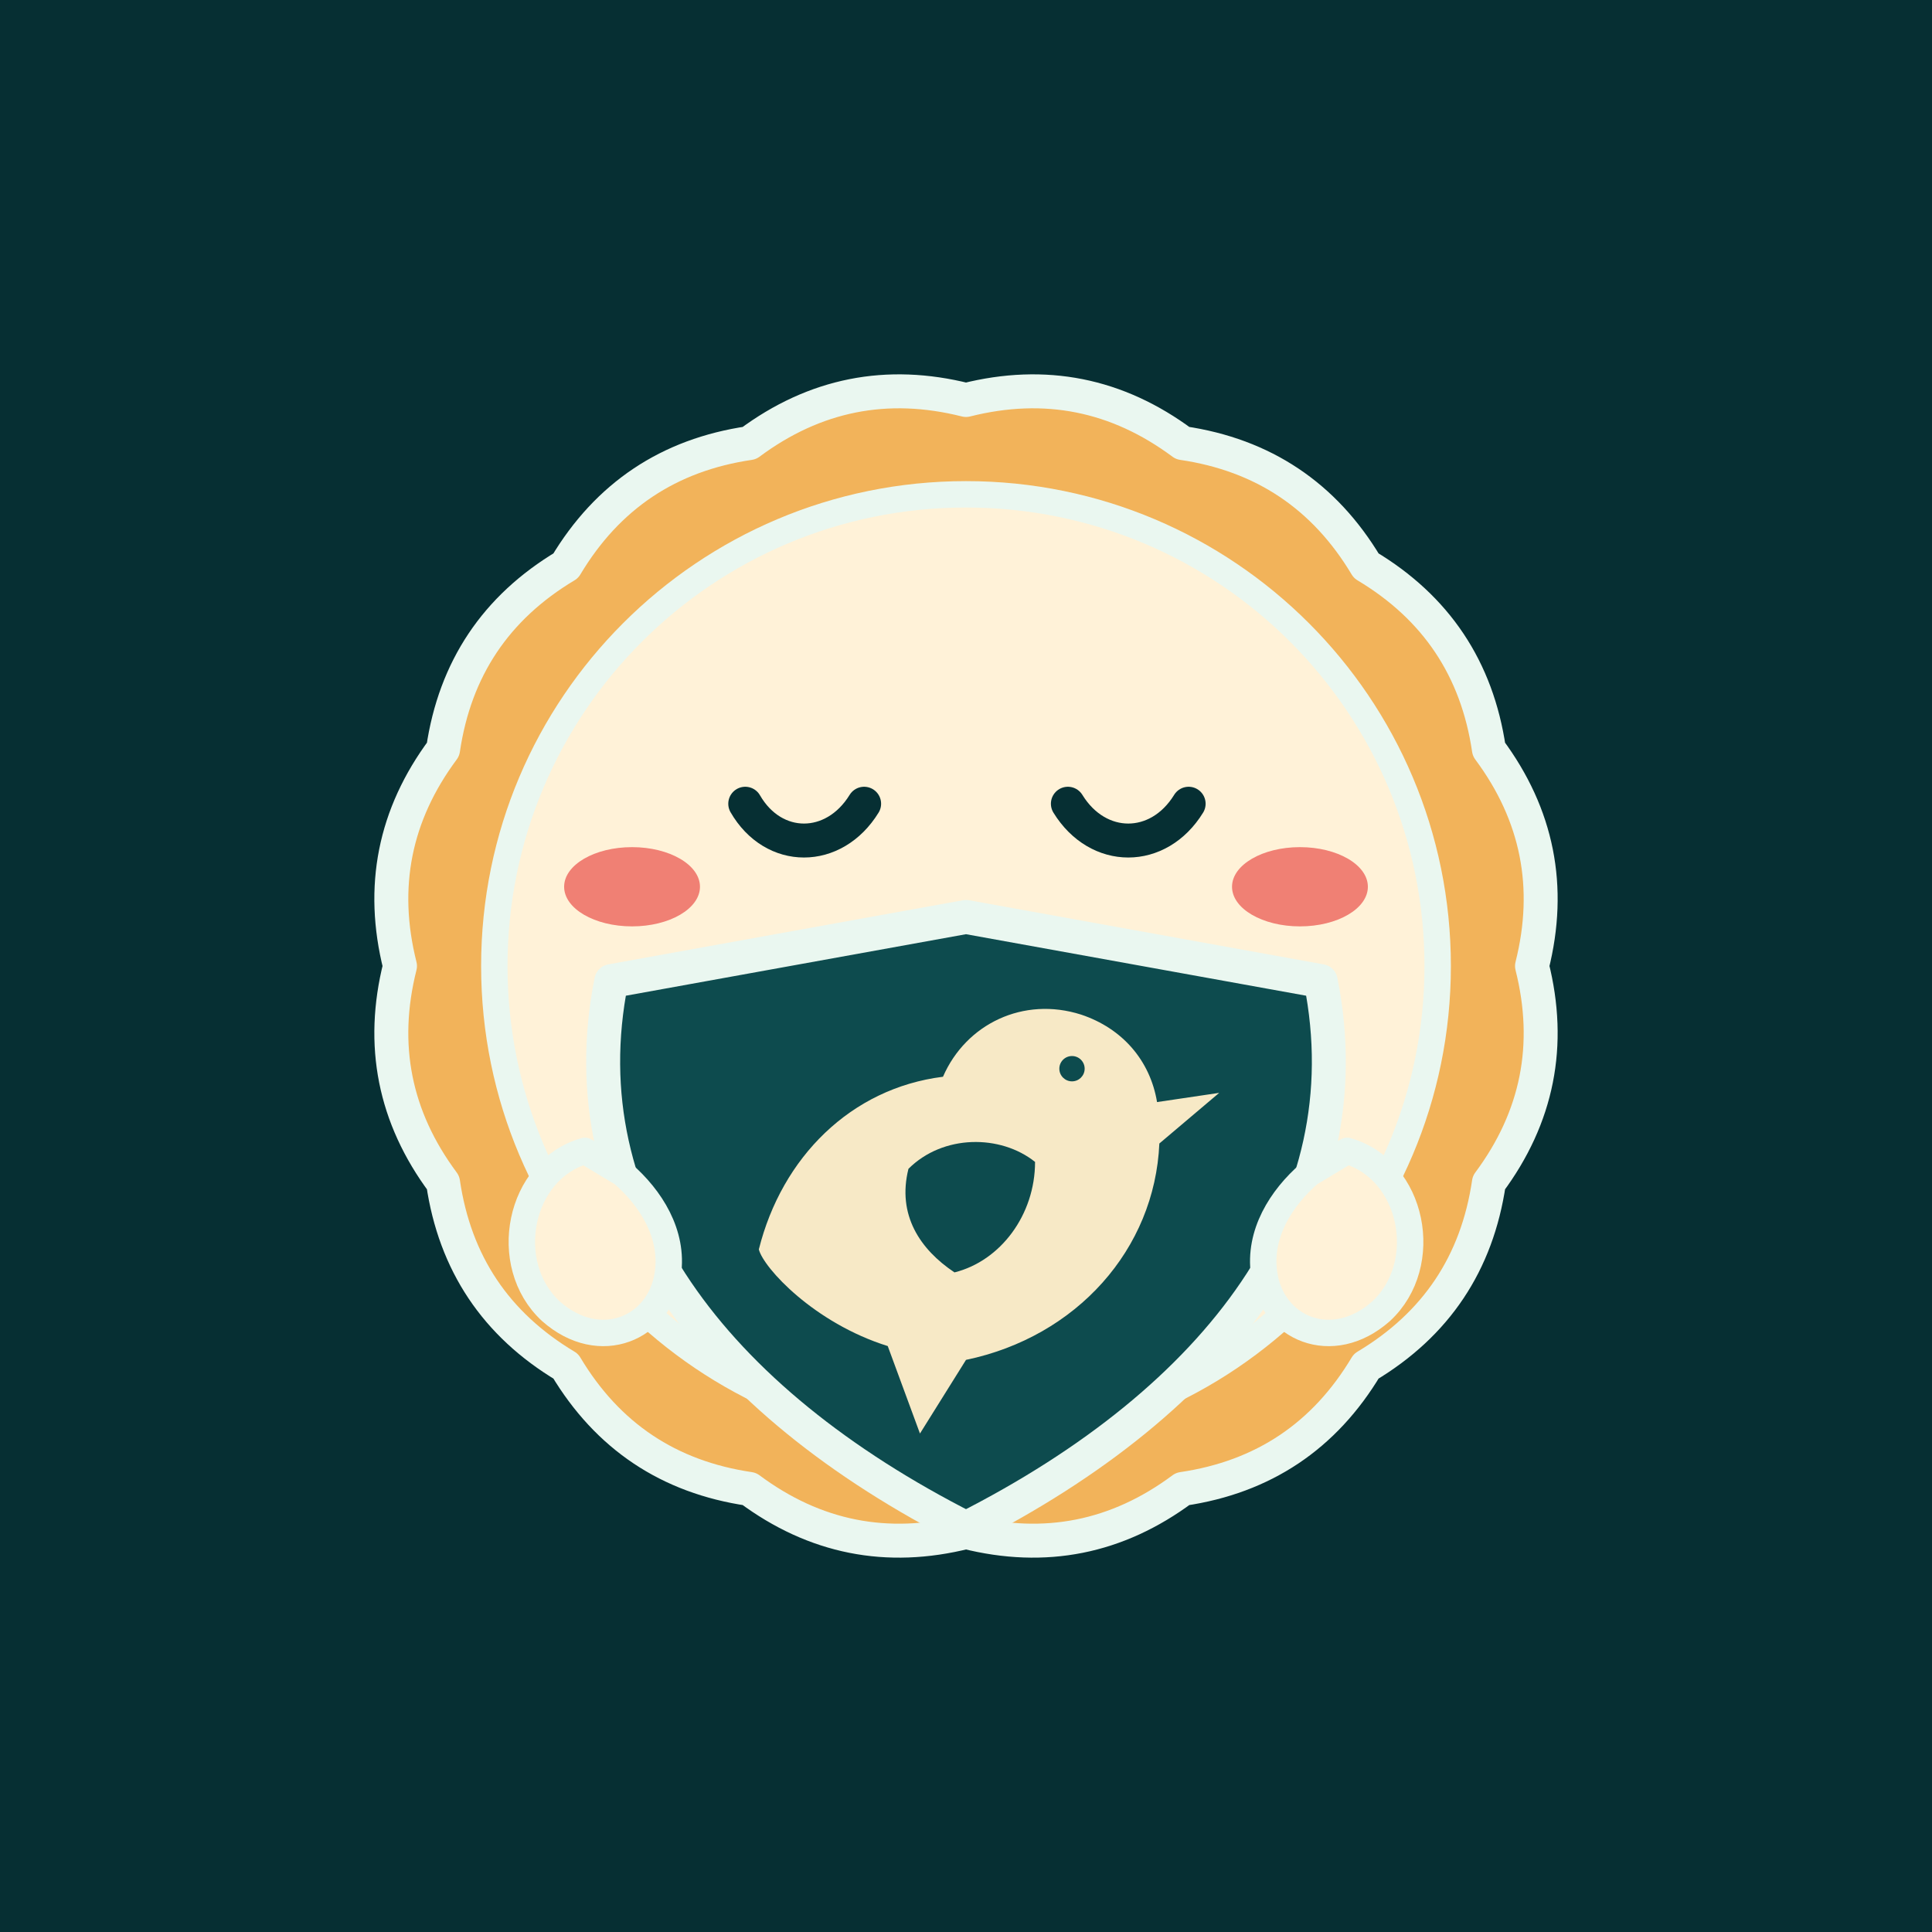
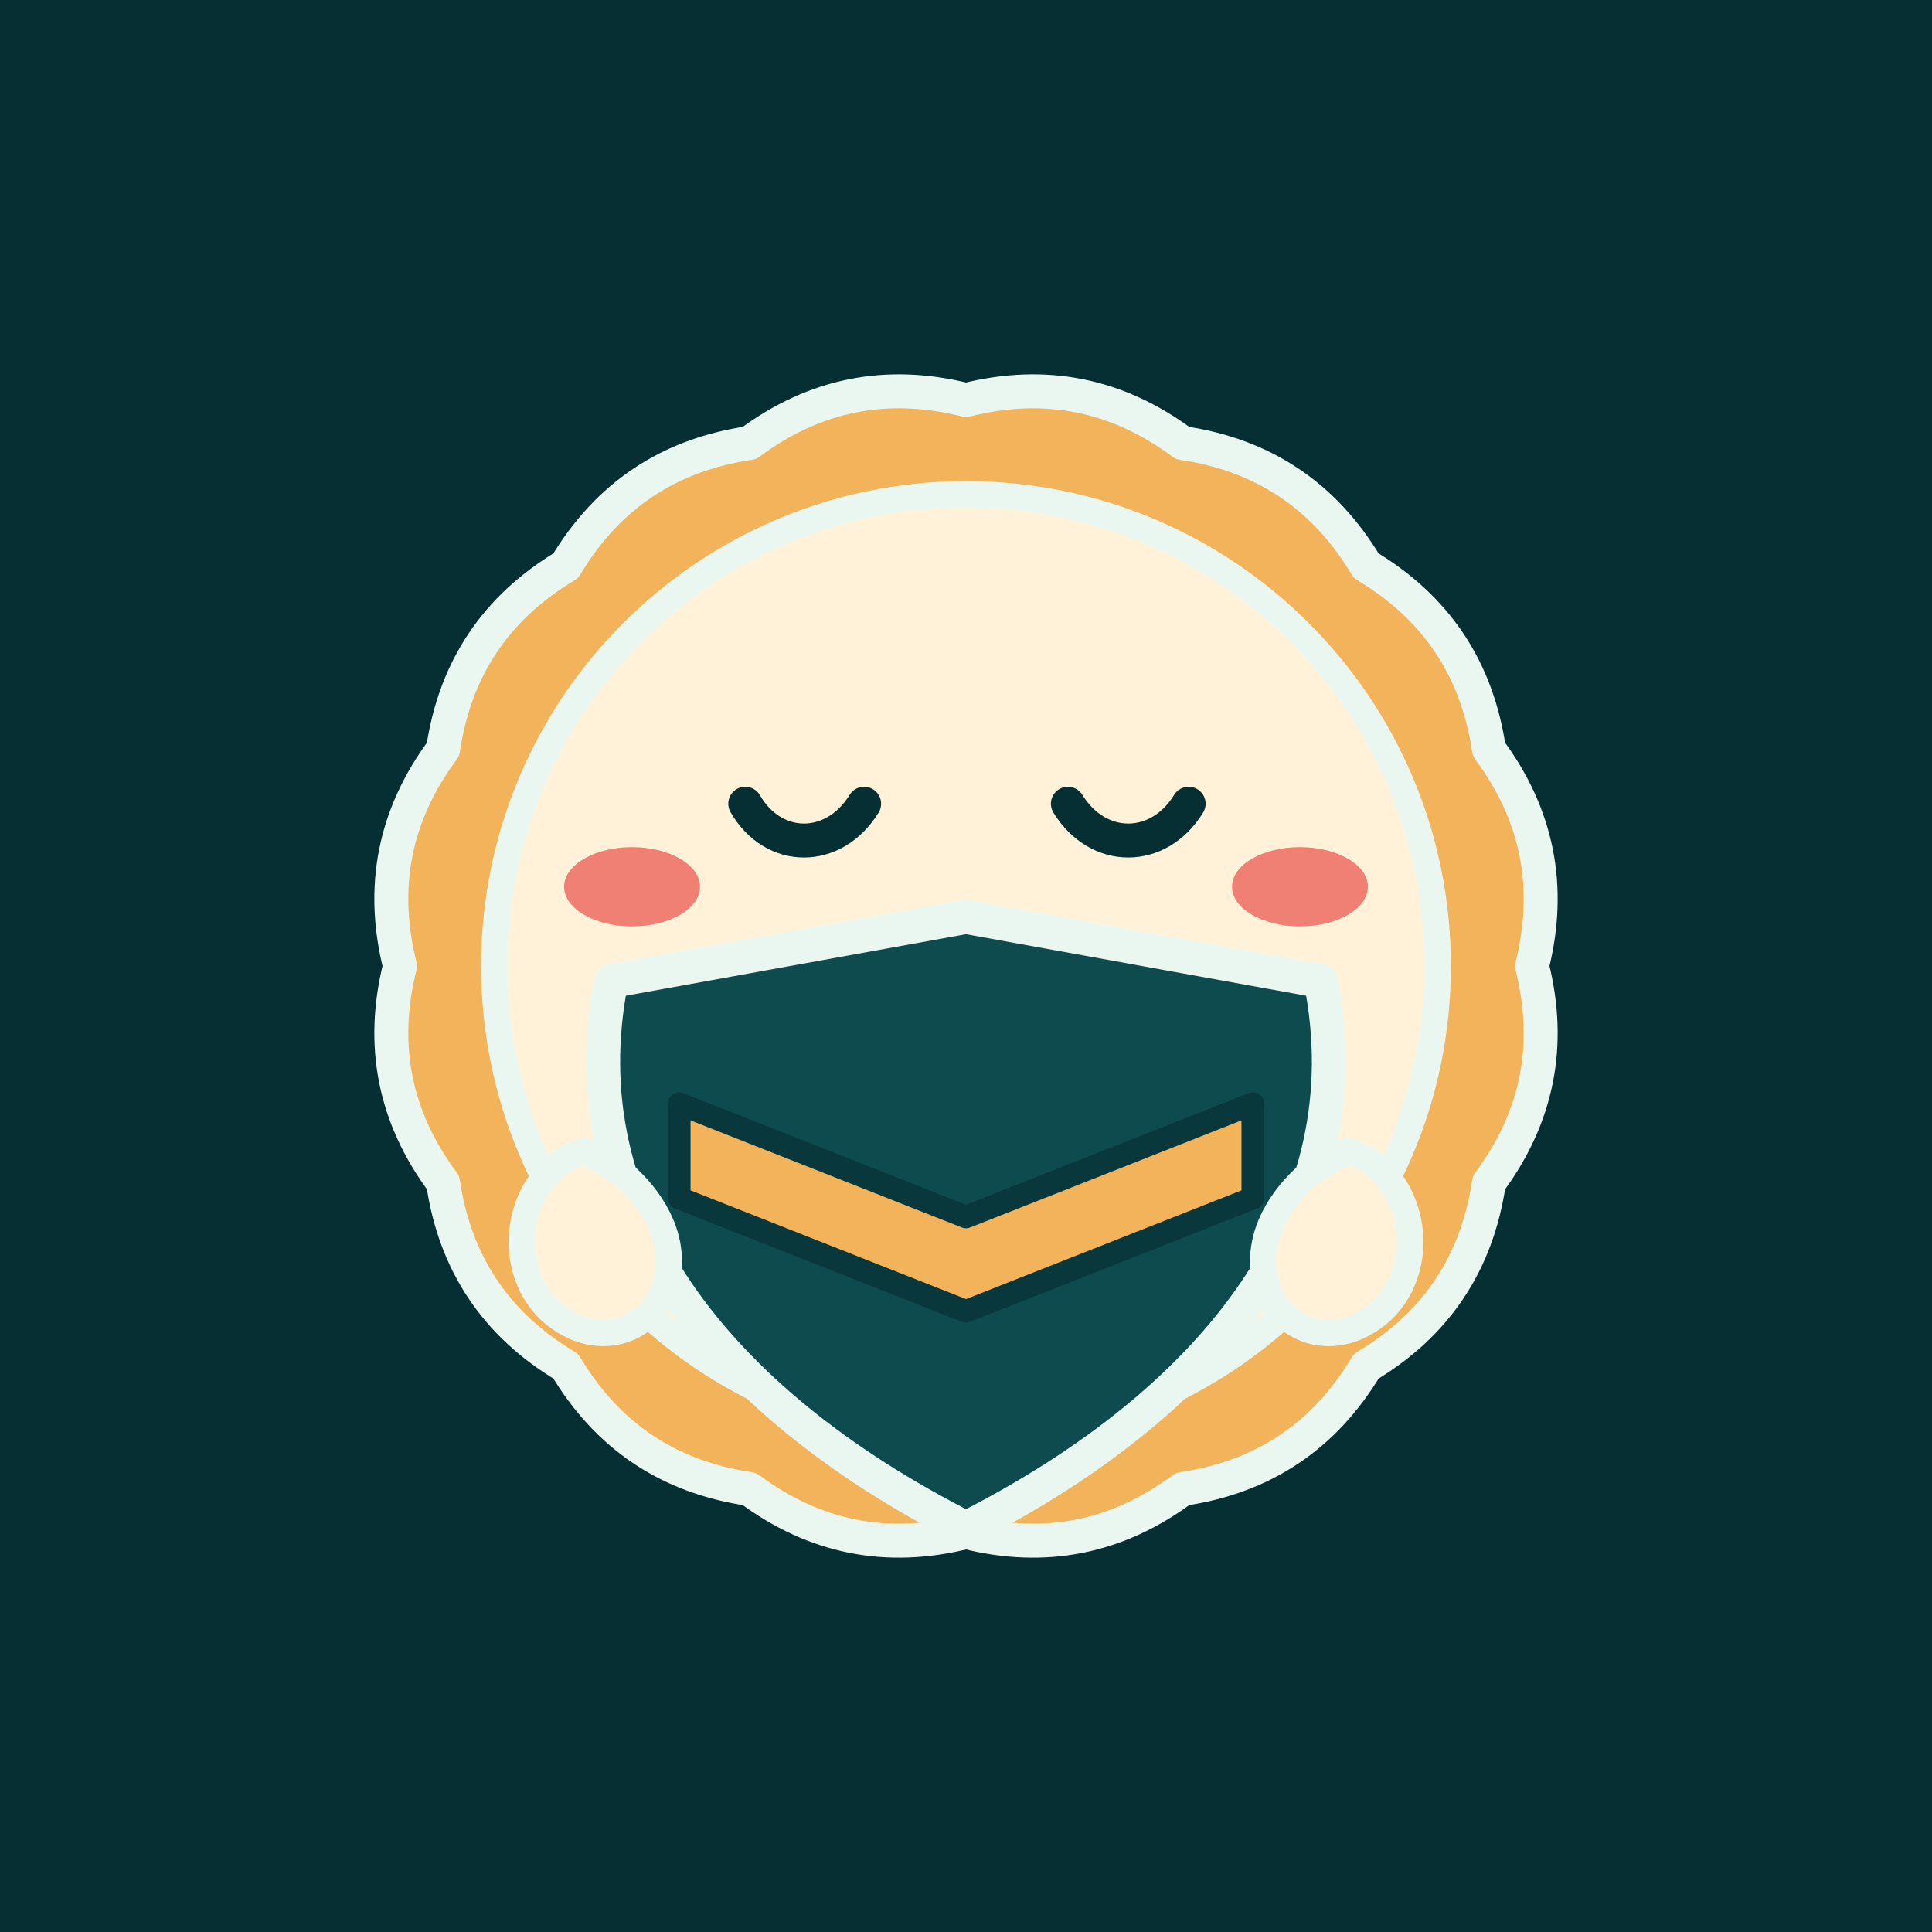
<svg xmlns="http://www.w3.org/2000/svg" viewBox="0 0 1024 1024" width="1024" height="1024" role="img" aria-label="ShyPie — dark variant">
  <rect width="1024" height="1024" fill="#062F33" />
  <g>
    <path d="M 512 212 Q 574.82 196.19 626.81 234.84 Q 690.89 244.27 724.13 299.87 Q 779.73 333.11 789.16 397.19 Q 827.81 449.18 812 512 Q 827.81 574.82 789.16 626.81 Q 779.73 690.89 724.13 724.13 Q 690.89 779.73 626.81 789.16 Q 574.82 827.81 512 812 Q 449.18 827.81 397.19 789.16 Q 333.11 779.73 299.87 724.13 Q 244.27 690.89 234.84 626.81 Q 196.19 574.82 212 512 Q 196.19 449.18 234.84 397.19 Q 244.27 333.11 299.87 299.87 Q 333.11 244.27 397.19 234.84 Q 449.18 196.19 512 212 Z" fill="#F2B35A" stroke="#EAF7F0" stroke-width="18" stroke-linejoin="round" />
    <circle cx="512" cy="512" r="250" fill="#FFF2D8" stroke="#EAF7F0" stroke-width="14" />
    <g fill="none" stroke="#062F33" stroke-width="18" stroke-linecap="round">
      <path d="M 395 426 C 410 452 442 452 458 426" />
      <path d="M 566 426 C 582 452 614 452 630 426" />
    </g>
    <ellipse cx="335" cy="470" rx="36" ry="21" fill="#F08074" />
    <ellipse cx="689" cy="470" rx="36" ry="21" fill="#F08074" />
    <path d="M 512 486 L 700 520 C 724 640 646 742 512 810 C 378 742 300 640 324 520 Z" fill="#0D4B4E" stroke="#EAF7F0" stroke-width="18" stroke-linejoin="round" />
+     <path d="M 360 585 L 512 645 L 664 585 L 664 635 L 512 695 L 360 635 Z" fill="#F2B35A" stroke="#08383B" stroke-width="12" stroke-linejoin="round" />
    <g fill="#FFF2D8" stroke="#EAF7F0" stroke-width="14" stroke-linejoin="round">
      <path d="M 310 610 C 275 620 265 670 292 695 C 318 718 350 704 354 675 C 357 654 345 635 330 622 Z" />
      <path d="M 714 610 C 749 620 759 670 732 695 C 706 718 674 704 670 675 C 667 654 679 635 694 622 Z" />
    </g>
-     <g fill="#F7E9C6">
-       <g transform="translate(512 650) scale(12.2) translate(-12 -12)">
-         <path fill-rule="evenodd" d="M 3 13 C 4 9 7 6 11 5.5 C 12 3.2 14.5 2 17 2.8 C 18.8 3.4 20 4.8 20.3 6.6 L 23 6.2 L 20.4 8.4 C 20.2 13 16.8 16.8 12 17.8 L 10 21 L 8.6 17.2 C 5.4 16.2 3.2 13.8 3 13 Z M 9.5 9.5 C 11 8 13.5 8 15 9.2 C 15 11.5 13.5 13.5 11.5 14 C 10 13 9 11.5 9.5 9.5 Z M 16.6 4.6 a 0.55 0.55 0 1 0 0.01 0 Z" />
-       </g>
-     </g>
  </g>
</svg>
